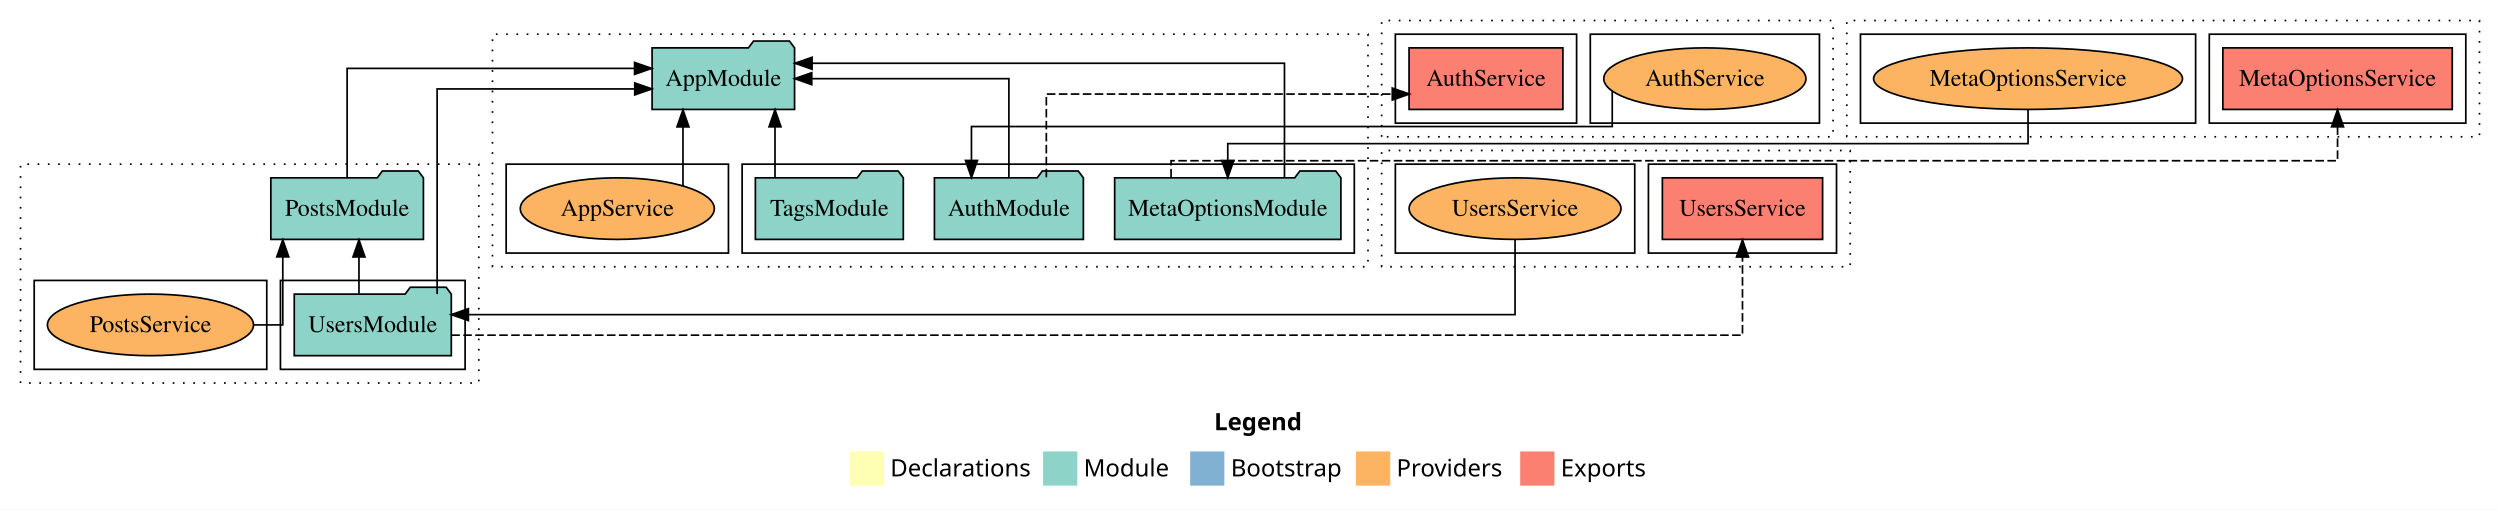
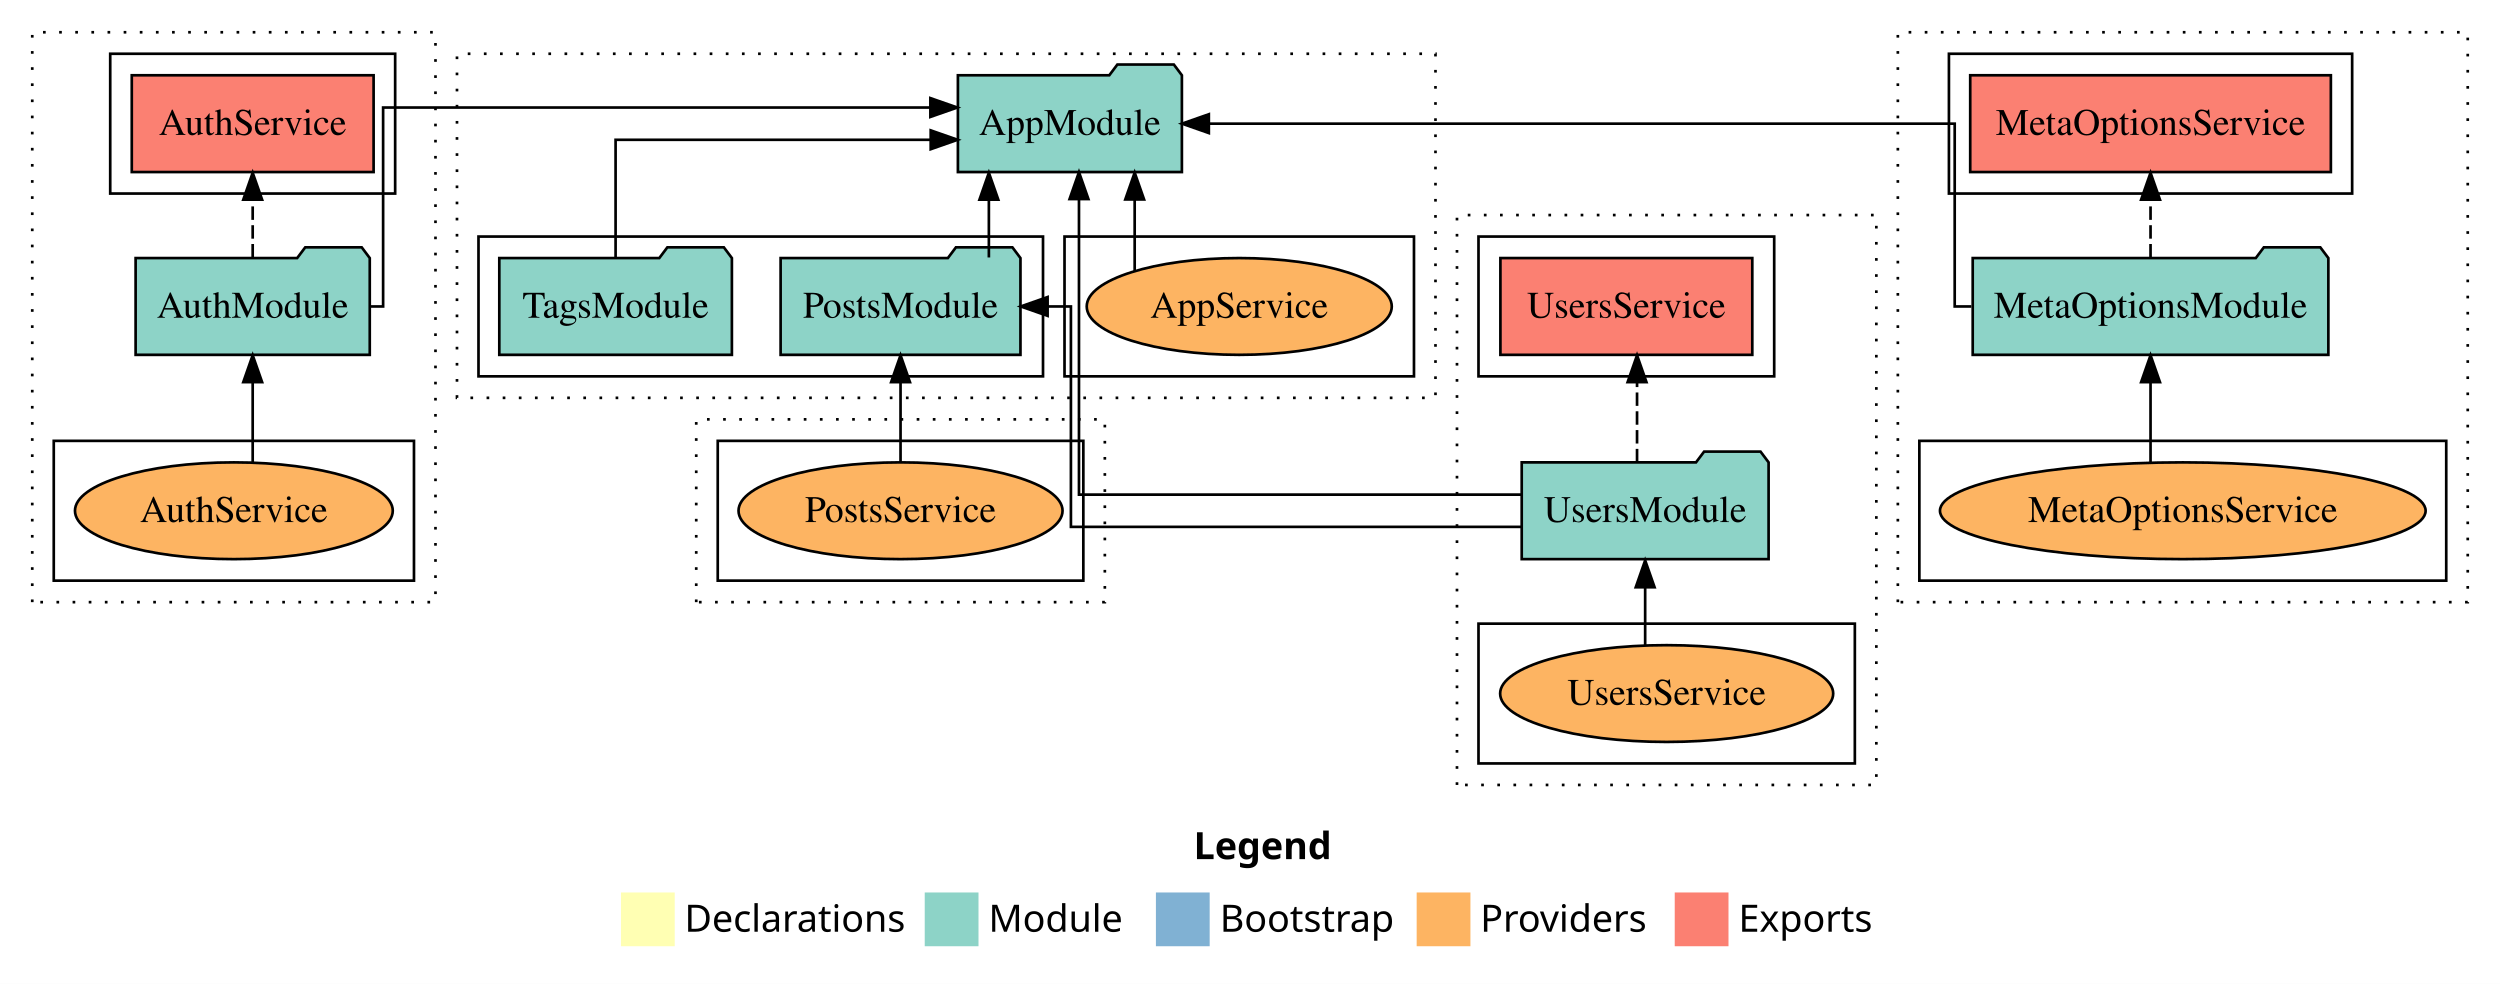
- <svg xmlns="http://www.w3.org/2000/svg" width="1462pt" height="298pt" viewBox="0.00 0.00 1462.00 298.00">
-   <g id="graph0" class="graph" transform="scale(1 1) rotate(0) translate(4 294)">
-     <polygon fill="white" stroke="transparent" points="-4,4 -4,-294 1458,-294 1458,4 -4,4" />
-     <text text-anchor="start" x="706.01" y="-42.4" font-family="Times-12" font-weight="bold" font-size="14.00">Legend</text>
-     <polygon fill="#ffffb3" stroke="transparent" points="493,-10 493,-30 513,-30 513,-10 493,-10" />
-     <text text-anchor="start" x="516.63" y="-15.4" font-family="Times-12" font-size="14.00">  Declarations</text>
-     <polygon fill="#8dd3c7" stroke="transparent" points="606,-10 606,-30 626,-30 626,-10 606,-10" />
-     <text text-anchor="start" x="629.73" y="-15.4" font-family="Times-12" font-size="14.00">  Module</text>
-     <polygon fill="#80b1d3" stroke="transparent" points="692,-10 692,-30 712,-30 712,-10 692,-10" />
-     <text text-anchor="start" x="715.78" y="-15.4" font-family="Times-12" font-size="14.00">  Bootstrap</text>
-     <polygon fill="#fdb462" stroke="transparent" points="789,-10 789,-30 809,-30 809,-10 789,-10" />
-     <text text-anchor="start" x="812.67" y="-15.4" font-family="Times-12" font-size="14.00">  Providers</text>
-     <polygon fill="#fb8072" stroke="transparent" points="885,-10 885,-30 905,-30 905,-10 885,-10" />
-     <text text-anchor="start" x="908.73" y="-15.4" font-family="Times-12" font-size="14.00">  Exports</text>
+ <svg xmlns="http://www.w3.org/2000/svg" width="930pt" height="366pt" viewBox="0.00 0.00 930.00 366.00">
+   <g id="graph0" class="graph" transform="scale(1 1) rotate(0) translate(4 362)">
+     <polygon fill="white" stroke="transparent" points="-4,4 -4,-362 926,-362 926,4 -4,4" />
+     <text text-anchor="start" x="440.01" y="-42.4" font-family="Times-12" font-weight="bold" font-size="14.00">Legend</text>
+     <polygon fill="#ffffb3" stroke="transparent" points="227,-10 227,-30 247,-30 247,-10 227,-10" />
+     <text text-anchor="start" x="250.63" y="-15.4" font-family="Times-12" font-size="14.00">  Declarations</text>
+     <polygon fill="#8dd3c7" stroke="transparent" points="340,-10 340,-30 360,-30 360,-10 340,-10" />
+     <text text-anchor="start" x="363.73" y="-15.4" font-family="Times-12" font-size="14.00">  Module</text>
+     <polygon fill="#80b1d3" stroke="transparent" points="426,-10 426,-30 446,-30 446,-10 426,-10" />
+     <text text-anchor="start" x="449.78" y="-15.4" font-family="Times-12" font-size="14.00">  Bootstrap</text>
+     <polygon fill="#fdb462" stroke="transparent" points="523,-10 523,-30 543,-30 543,-10 523,-10" />
+     <text text-anchor="start" x="546.67" y="-15.4" font-family="Times-12" font-size="14.00">  Providers</text>
+     <polygon fill="#fb8072" stroke="transparent" points="619,-10 619,-30 639,-30 639,-10 619,-10" />
+     <text text-anchor="start" x="642.73" y="-15.4" font-family="Times-12" font-size="14.00">  Exports</text>
+     <g id="clust7" class="cluster">
+       <polygon fill="none" stroke="black" stroke-dasharray="1,5" points="8,-138 8,-350 158,-350 158,-138 8,-138" />
+     </g>
+     <g id="clust10" class="cluster">
+       <polygon fill="none" stroke="black" points="37,-290 37,-342 143,-342 143,-290 37,-290" />
+     </g>
+     <g id="clust12" class="cluster">
+       <polygon fill="none" stroke="black" points="16,-146 16,-198 150,-198 150,-146 16,-146" />
+     </g>
+     <g id="clust13" class="cluster">
+       <polygon fill="none" stroke="black" stroke-dasharray="1,5" points="702,-138 702,-350 914,-350 914,-138 702,-138" />
+     </g>
+     <g id="clust16" class="cluster">
+       <polygon fill="none" stroke="black" points="721,-290 721,-342 871,-342 871,-290 721,-290" />
+     </g>
+     <g id="clust18" class="cluster">
+       <polygon fill="none" stroke="black" points="710,-146 710,-198 906,-198 906,-146 710,-146" />
+     </g>
+     <g id="clust31" class="cluster">
+       <polygon fill="none" stroke="black" stroke-dasharray="1,5" points="538,-70 538,-282 694,-282 694,-70 538,-70" />
+     </g>
+     <g id="clust34" class="cluster">
+       <polygon fill="none" stroke="black" points="546,-222 546,-274 656,-274 656,-222 546,-222" />
+     </g>
+     <g id="clust36" class="cluster">
+       <polygon fill="none" stroke="black" points="546,-78 546,-130 686,-130 686,-78 546,-78" />
+     </g>
+     <g id="clust1" class="cluster">
+       <polygon fill="none" stroke="black" stroke-dasharray="1,5" points="166,-214 166,-342 530,-342 530,-214 166,-214" />
+     </g>
+     <g id="clust6" class="cluster">
+       <polygon fill="none" stroke="black" points="392,-222 392,-274 522,-274 522,-222 392,-222" />
+     </g>
+     <g id="clust3" class="cluster">
+       <polygon fill="none" stroke="black" points="174,-222 174,-274 384,-274 384,-222 174,-222" />
+     </g>
    <g id="clust19" class="cluster">
-       <polygon fill="none" stroke="black" stroke-dasharray="1,5" points="8,-70 8,-198 276,-198 276,-70 8,-70" />
-     </g>
-     <g id="clust21" class="cluster">
-       <polygon fill="none" stroke="black" points="160,-78 160,-130 268,-130 268,-78 160,-78" />
+       <polygon fill="none" stroke="black" stroke-dasharray="1,5" points="255,-138 255,-206 407,-206 407,-138 255,-138" />
    </g>
    <g id="clust24" class="cluster">
-       <polygon fill="none" stroke="black" points="16,-78 16,-130 152,-130 152,-78 16,-78" />
-     </g>
-     <g id="clust1" class="cluster">
-       <polygon fill="none" stroke="black" stroke-dasharray="1,5" points="284,-138 284,-274 796,-274 796,-138 284,-138" />
-     </g>
-     <g id="clust3" class="cluster">
-       <polygon fill="none" stroke="black" points="430,-146 430,-198 788,-198 788,-146 430,-146" />
-     </g>
-     <g id="clust6" class="cluster">
-       <polygon fill="none" stroke="black" points="292,-146 292,-198 422,-198 422,-146 292,-146" />
-     </g>
-     <g id="clust31" class="cluster">
-       <polygon fill="none" stroke="black" stroke-dasharray="1,5" points="804,-138 804,-206 1078,-206 1078,-138 804,-138" />
-     </g>
-     <g id="clust34" class="cluster">
-       <polygon fill="none" stroke="black" points="960,-146 960,-198 1070,-198 1070,-146 960,-146" />
-     </g>
-     <g id="clust36" class="cluster">
-       <polygon fill="none" stroke="black" points="812,-146 812,-198 952,-198 952,-146 812,-146" />
-     </g>
-     <g id="clust7" class="cluster">
-       <polygon fill="none" stroke="black" stroke-dasharray="1,5" points="804,-214 804,-282 1068,-282 1068,-214 804,-214" />
-     </g>
-     <g id="clust12" class="cluster">
-       <polygon fill="none" stroke="black" points="926,-222 926,-274 1060,-274 1060,-222 926,-222" />
-     </g>
-     <g id="clust10" class="cluster">
-       <polygon fill="none" stroke="black" points="812,-222 812,-274 918,-274 918,-222 812,-222" />
-     </g>
-     <g id="clust13" class="cluster">
-       <polygon fill="none" stroke="black" stroke-dasharray="1,5" points="1076,-214 1076,-282 1446,-282 1446,-214 1076,-214" />
-     </g>
-     <g id="clust16" class="cluster">
-       <polygon fill="none" stroke="black" points="1288,-222 1288,-274 1438,-274 1438,-222 1288,-222" />
-     </g>
-     <g id="clust18" class="cluster">
-       <polygon fill="none" stroke="black" points="1084,-222 1084,-274 1280,-274 1280,-222 1084,-222" />
+       <polygon fill="none" stroke="black" points="263,-146 263,-198 399,-198 399,-146 263,-146" />
    </g>
    <g id="node1" class="node">
-       <polygon fill="#8dd3c7" stroke="black" points="629.55,-190 626.55,-194 605.55,-194 602.55,-190 542.45,-190 542.45,-154 629.55,-154 629.55,-190" />
-       <text text-anchor="middle" x="586" y="-167.8" font-family="Times,serif" font-size="14.00">AuthModule</text>
+       <polygon fill="#8dd3c7" stroke="black" points="133.55,-266 130.55,-270 109.55,-270 106.55,-266 46.45,-266 46.45,-230 133.55,-230 133.55,-266" />
+       <text text-anchor="middle" x="90" y="-243.8" font-family="Times,serif" font-size="14.00">AuthModule</text>
    </g>
    <g id="node6" class="node">
-       <polygon fill="#8dd3c7" stroke="black" points="460.66,-266 457.66,-270 436.66,-270 433.66,-266 377.34,-266 377.34,-230 460.66,-230 460.66,-266" />
-       <text text-anchor="middle" x="419" y="-243.8" font-family="Times,serif" font-size="14.00">AppModule</text>
+       <polygon fill="#8dd3c7" stroke="black" points="435.66,-334 432.66,-338 411.66,-338 408.66,-334 352.34,-334 352.34,-298 435.66,-298 435.66,-334" />
+       <text text-anchor="middle" x="394" y="-311.8" font-family="Times,serif" font-size="14.00">AppModule</text>
    </g>
    <g id="edge1" class="edge">
-       <path fill="none" stroke="black" d="M586,-190.01C586,-212.49 586,-248 586,-248 586,-248 470.71,-248 470.71,-248" />
-       <polygon fill="black" stroke="black" points="470.71,-244.5 460.71,-248 470.71,-251.5 470.71,-244.5" />
+       <path fill="none" stroke="black" d="M133.69,-248C136.67,-248 138.52,-248 138.52,-248 138.52,-248 138.52,-322 138.52,-322 138.52,-322 342.1,-322 342.1,-322" />
+       <polygon fill="black" stroke="black" points="342.1,-325.5 352.1,-322 342.1,-318.5 342.1,-325.5" />
    </g>
    <g id="node8" class="node">
-       <polygon fill="#fb8072" stroke="black" points="909.98,-266 820.02,-266 820.02,-230 909.98,-230 909.98,-266" />
-       <text text-anchor="middle" x="865" y="-243.8" font-family="Times,serif" font-size="14.00">AuthService </text>
+       <polygon fill="#fb8072" stroke="black" points="134.98,-334 45.02,-334 45.02,-298 134.98,-298 134.98,-334" />
+       <text text-anchor="middle" x="90" y="-311.8" font-family="Times,serif" font-size="14.00">AuthService </text>
    </g>
    <g id="edge7" class="edge">
-       <path fill="none" stroke="black" stroke-dasharray="5,2" d="M607.89,-190.31C607.89,-210.15 607.89,-239 607.89,-239 607.89,-239 810.21,-239 810.21,-239" />
-       <polygon fill="black" stroke="black" points="810.21,-242.5 820.21,-239 810.21,-235.5 810.21,-242.5" />
+       <path fill="none" stroke="black" stroke-dasharray="5,2" d="M90,-266.22C90,-266.22 90,-287.73 90,-287.73" />
+       <polygon fill="black" stroke="black" points="86.5,-287.73 90,-297.73 93.5,-287.73 86.5,-287.73" />
    </g>
    <g id="node2" class="node">
-       <polygon fill="#8dd3c7" stroke="black" points="780.15,-190 777.15,-194 756.15,-194 753.15,-190 647.85,-190 647.85,-154 780.15,-154 780.15,-190" />
-       <text text-anchor="middle" x="714" y="-167.8" font-family="Times,serif" font-size="14.00">MetaOptionsModule</text>
+       <polygon fill="#8dd3c7" stroke="black" points="862.15,-266 859.15,-270 838.15,-270 835.15,-266 729.85,-266 729.85,-230 862.15,-230 862.15,-266" />
+       <text text-anchor="middle" x="796" y="-243.8" font-family="Times,serif" font-size="14.00">MetaOptionsModule</text>
    </g>
    <g id="edge2" class="edge">
-       <path fill="none" stroke="black" d="M747.16,-190.03C747.16,-214.98 747.16,-257 747.16,-257 747.16,-257 470.9,-257 470.9,-257" />
-       <polygon fill="black" stroke="black" points="470.9,-253.5 460.9,-257 470.9,-260.5 470.9,-253.5" />
+       <path fill="none" stroke="black" d="M729.36,-248C725.5,-248 723.15,-248 723.15,-248 723.15,-248 723.15,-316 723.15,-316 723.15,-316 445.69,-316 445.69,-316" />
+       <polygon fill="black" stroke="black" points="445.69,-312.5 435.69,-316 445.69,-319.5 445.69,-312.5" />
    </g>
    <g id="node10" class="node">
-       <polygon fill="#fb8072" stroke="black" points="1430.08,-266 1295.92,-266 1295.92,-230 1430.08,-230 1430.08,-266" />
-       <text text-anchor="middle" x="1363" y="-243.8" font-family="Times,serif" font-size="14.00">MetaOptionsService </text>
+       <polygon fill="#fb8072" stroke="black" points="863.08,-334 728.92,-334 728.92,-298 863.08,-298 863.08,-334" />
+       <text text-anchor="middle" x="796" y="-311.8" font-family="Times,serif" font-size="14.00">MetaOptionsService </text>
    </g>
    <g id="edge9" class="edge">
-       <path fill="none" stroke="black" stroke-dasharray="5,2" d="M680.84,-190.21C680.84,-195.55 680.84,-200 680.84,-200 680.84,-200 1363,-200 1363,-200 1363,-200 1363,-219.85 1363,-219.85" />
-       <polygon fill="black" stroke="black" points="1359.5,-219.85 1363,-229.85 1366.5,-219.85 1359.5,-219.85" />
+       <path fill="none" stroke="black" stroke-dasharray="5,2" d="M796,-266.22C796,-266.22 796,-287.73 796,-287.73" />
+       <polygon fill="black" stroke="black" points="792.5,-287.73 796,-297.73 799.5,-287.73 792.5,-287.73" />
    </g>
    <g id="node3" class="node">
-       <polygon fill="#8dd3c7" stroke="black" points="243.61,-190 240.61,-194 219.61,-194 216.61,-190 154.39,-190 154.39,-154 243.61,-154 243.61,-190" />
-       <text text-anchor="middle" x="199" y="-167.8" font-family="Times,serif" font-size="14.00">PostsModule</text>
+       <polygon fill="#8dd3c7" stroke="black" points="375.61,-266 372.61,-270 351.61,-270 348.61,-266 286.39,-266 286.39,-230 375.61,-230 375.61,-266" />
+       <text text-anchor="middle" x="331" y="-243.8" font-family="Times,serif" font-size="14.00">PostsModule</text>
    </g>
    <g id="edge3" class="edge">
-       <path fill="none" stroke="black" d="M199,-190.2C199,-214.36 199,-254 199,-254 199,-254 367.1,-254 367.1,-254" />
-       <polygon fill="black" stroke="black" points="367.1,-257.5 377.1,-254 367.1,-250.5 367.1,-257.5" />
+       <path fill="none" stroke="black" d="M363.86,-266.22C363.86,-266.22 363.86,-287.73 363.86,-287.73" />
+       <polygon fill="black" stroke="black" points="360.36,-287.73 363.86,-297.73 367.36,-287.73 360.36,-287.73" />
    </g>
    <g id="node4" class="node">
-       <polygon fill="#8dd3c7" stroke="black" points="524.26,-190 521.26,-194 500.26,-194 497.26,-190 437.74,-190 437.74,-154 524.26,-154 524.26,-190" />
-       <text text-anchor="middle" x="481" y="-167.8" font-family="Times,serif" font-size="14.00">TagsModule</text>
+       <polygon fill="#8dd3c7" stroke="black" points="268.26,-266 265.26,-270 244.26,-270 241.26,-266 181.74,-266 181.74,-230 268.26,-230 268.26,-266" />
+       <text text-anchor="middle" x="225" y="-243.8" font-family="Times,serif" font-size="14.00">TagsModule</text>
    </g>
    <g id="edge4" class="edge">
-       <path fill="none" stroke="black" d="M449.22,-190.01C449.22,-190.01 449.22,-219.85 449.22,-219.85" />
-       <polygon fill="black" stroke="black" points="445.72,-219.85 449.22,-229.85 452.72,-219.85 445.72,-219.85" />
+       <path fill="none" stroke="black" d="M225,-266.27C225,-284.56 225,-310 225,-310 225,-310 342.22,-310 342.22,-310" />
+       <polygon fill="black" stroke="black" points="342.22,-313.5 352.22,-310 342.22,-306.5 342.22,-313.5" />
    </g>
    <g id="node5" class="node">
-       <polygon fill="#8dd3c7" stroke="black" points="259.92,-122 256.92,-126 235.92,-126 232.92,-122 168.08,-122 168.08,-86 259.92,-86 259.92,-122" />
-       <text text-anchor="middle" x="214" y="-99.8" font-family="Times,serif" font-size="14.00">UsersModule</text>
+       <polygon fill="#8dd3c7" stroke="black" points="653.92,-190 650.92,-194 629.92,-194 626.92,-190 562.08,-190 562.08,-154 653.92,-154 653.92,-190" />
+       <text text-anchor="middle" x="608" y="-167.8" font-family="Times,serif" font-size="14.00">UsersModule</text>
    </g>
    <g id="edge11" class="edge">
-       <path fill="none" stroke="black" d="M205.92,-122.22C205.92,-122.22 205.92,-143.73 205.92,-143.73" />
-       <polygon fill="black" stroke="black" points="202.42,-143.73 205.92,-153.73 209.42,-143.73 202.42,-143.73" />
+       <path fill="none" stroke="black" d="M562.17,-166C499.41,-166 394.38,-166 394.38,-166 394.38,-166 394.38,-248 394.38,-248 394.38,-248 385.71,-248 385.71,-248" />
+       <polygon fill="black" stroke="black" points="385.71,-244.5 375.71,-248 385.71,-251.5 385.71,-244.5" />
    </g>
    <g id="edge5" class="edge">
-       <path fill="none" stroke="black" d="M251.63,-122.04C251.63,-159.45 251.63,-242 251.63,-242 251.63,-242 367.2,-242 367.2,-242" />
-       <polygon fill="black" stroke="black" points="367.2,-245.5 377.2,-242 367.2,-238.5 367.2,-245.5" />
+       <path fill="none" stroke="black" d="M562.04,-178C500.07,-178 397.38,-178 397.38,-178 397.38,-178 397.38,-287.96 397.38,-287.96" />
+       <polygon fill="black" stroke="black" points="393.88,-287.96 397.38,-297.96 400.88,-287.96 393.88,-287.96" />
    </g>
    <g id="node13" class="node">
-       <polygon fill="#fb8072" stroke="black" points="1061.85,-190 968.15,-190 968.15,-154 1061.85,-154 1061.85,-190" />
-       <text text-anchor="middle" x="1015" y="-167.8" font-family="Times,serif" font-size="14.00">UsersService </text>
+       <polygon fill="#fb8072" stroke="black" points="647.85,-266 554.15,-266 554.15,-230 647.85,-230 647.85,-266" />
+       <text text-anchor="middle" x="601" y="-243.8" font-family="Times,serif" font-size="14.00">UsersService </text>
    </g>
    <g id="edge13" class="edge">
-       <path fill="none" stroke="black" stroke-dasharray="5,2" d="M259.94,-98C430.14,-98 1015,-98 1015,-98 1015,-98 1015,-143.71 1015,-143.71" />
-       <polygon fill="black" stroke="black" points="1011.5,-143.71 1015,-153.71 1018.5,-143.71 1011.5,-143.71" />
+       <path fill="none" stroke="black" stroke-dasharray="5,2" d="M604.98,-190.01C604.98,-190.01 604.98,-219.85 604.98,-219.85" />
+       <polygon fill="black" stroke="black" points="601.48,-219.85 604.98,-229.85 608.48,-219.85 601.48,-219.85" />
    </g>
    <g id="node7" class="node">
-       <ellipse fill="#fdb462" stroke="black" cx="357" cy="-172" rx="56.74" ry="18" />
-       <text text-anchor="middle" x="357" y="-167.8" font-family="Times,serif" font-size="14.00">AppService</text>
+       <ellipse fill="#fdb462" stroke="black" cx="457" cy="-248" rx="56.74" ry="18" />
+       <text text-anchor="middle" x="457" y="-243.8" font-family="Times,serif" font-size="14.00">AppService</text>
    </g>
    <g id="edge6" class="edge">
-       <path fill="none" stroke="black" d="M395.4,-185.24C395.4,-185.24 395.4,-219.79 395.4,-219.79" />
-       <polygon fill="black" stroke="black" points="391.9,-219.79 395.4,-229.79 398.9,-219.79 391.9,-219.79" />
+       <path fill="none" stroke="black" d="M418.1,-261.11C418.1,-261.11 418.1,-287.79 418.1,-287.79" />
+       <polygon fill="black" stroke="black" points="414.6,-287.79 418.1,-297.79 421.6,-287.79 414.6,-287.79" />
    </g>
    <g id="node9" class="node">
-       <ellipse fill="#fdb462" stroke="black" cx="993" cy="-248" rx="59.11" ry="18" />
-       <text text-anchor="middle" x="993" y="-243.8" font-family="Times,serif" font-size="14.00">AuthService</text>
+       <ellipse fill="#fdb462" stroke="black" cx="83" cy="-172" rx="59.11" ry="18" />
+       <text text-anchor="middle" x="83" y="-167.8" font-family="Times,serif" font-size="14.00">AuthService</text>
    </g>
    <g id="edge8" class="edge">
-       <path fill="none" stroke="black" d="M938.84,-240.64C938.84,-232.35 938.84,-220 938.84,-220 938.84,-220 564.11,-220 564.11,-220 564.11,-220 564.11,-200.15 564.11,-200.15" />
-       <polygon fill="black" stroke="black" points="567.61,-200.15 564.11,-190.15 560.61,-200.15 567.61,-200.15" />
+       <path fill="none" stroke="black" d="M90,-190.01C90,-190.01 90,-219.85 90,-219.85" />
+       <polygon fill="black" stroke="black" points="86.5,-219.85 90,-229.85 93.5,-219.85 86.5,-219.85" />
    </g>
    <g id="node11" class="node">
-       <ellipse fill="#fdb462" stroke="black" cx="1182" cy="-248" rx="90.33" ry="18" />
-       <text text-anchor="middle" x="1182" y="-243.8" font-family="Times,serif" font-size="14.00">MetaOptionsService</text>
+       <ellipse fill="#fdb462" stroke="black" cx="808" cy="-172" rx="90.33" ry="18" />
+       <text text-anchor="middle" x="808" y="-167.8" font-family="Times,serif" font-size="14.00">MetaOptionsService</text>
    </g>
    <g id="edge10" class="edge">
-       <path fill="none" stroke="black" d="M1182,-229.89C1182,-220.1 1182,-210 1182,-210 1182,-210 714,-210 714,-210 714,-210 714,-200.11 714,-200.11" />
-       <polygon fill="black" stroke="black" points="717.5,-200.11 714,-190.11 710.5,-200.11 717.5,-200.11" />
+       <path fill="none" stroke="black" d="M796,-190.01C796,-190.01 796,-219.85 796,-219.85" />
+       <polygon fill="black" stroke="black" points="792.5,-219.85 796,-229.85 799.5,-219.85 792.5,-219.85" />
    </g>
    <g id="node12" class="node">
-       <ellipse fill="#fdb462" stroke="black" cx="84" cy="-104" rx="60.27" ry="18" />
-       <text text-anchor="middle" x="84" y="-99.8" font-family="Times,serif" font-size="14.00">PostsService</text>
+       <ellipse fill="#fdb462" stroke="black" cx="331" cy="-172" rx="60.27" ry="18" />
+       <text text-anchor="middle" x="331" y="-167.8" font-family="Times,serif" font-size="14.00">PostsService</text>
    </g>
    <g id="edge12" class="edge">
-       <path fill="none" stroke="black" d="M144.58,-104C154.37,-104 161.37,-104 161.37,-104 161.37,-104 161.37,-143.78 161.37,-143.78" />
-       <polygon fill="black" stroke="black" points="157.87,-143.78 161.37,-153.78 164.87,-143.78 157.87,-143.78" />
+       <path fill="none" stroke="black" d="M331,-190.01C331,-190.01 331,-219.85 331,-219.85" />
+       <polygon fill="black" stroke="black" points="327.5,-219.85 331,-229.85 334.5,-219.85 327.5,-219.85" />
    </g>
    <g id="node14" class="node">
-       <ellipse fill="#fdb462" stroke="black" cx="882" cy="-172" rx="61.95" ry="18" />
-       <text text-anchor="middle" x="882" y="-167.8" font-family="Times,serif" font-size="14.00">UsersService</text>
+       <ellipse fill="#fdb462" stroke="black" cx="616" cy="-104" rx="61.95" ry="18" />
+       <text text-anchor="middle" x="616" y="-99.8" font-family="Times,serif" font-size="14.00">UsersService</text>
    </g>
    <g id="edge14" class="edge">
-       <path fill="none" stroke="black" d="M882,-153.73C882,-135.44 882,-110 882,-110 882,-110 269.91,-110 269.91,-110" />
-       <polygon fill="black" stroke="black" points="269.91,-106.5 259.91,-110 269.91,-113.5 269.91,-106.5" />
+       <path fill="none" stroke="black" d="M608,-121.87C608,-121.87 608,-143.54 608,-143.54" />
+       <polygon fill="black" stroke="black" points="604.5,-143.54 608,-153.54 611.5,-143.54 604.5,-143.54" />
    </g>
  </g>
</svg>
